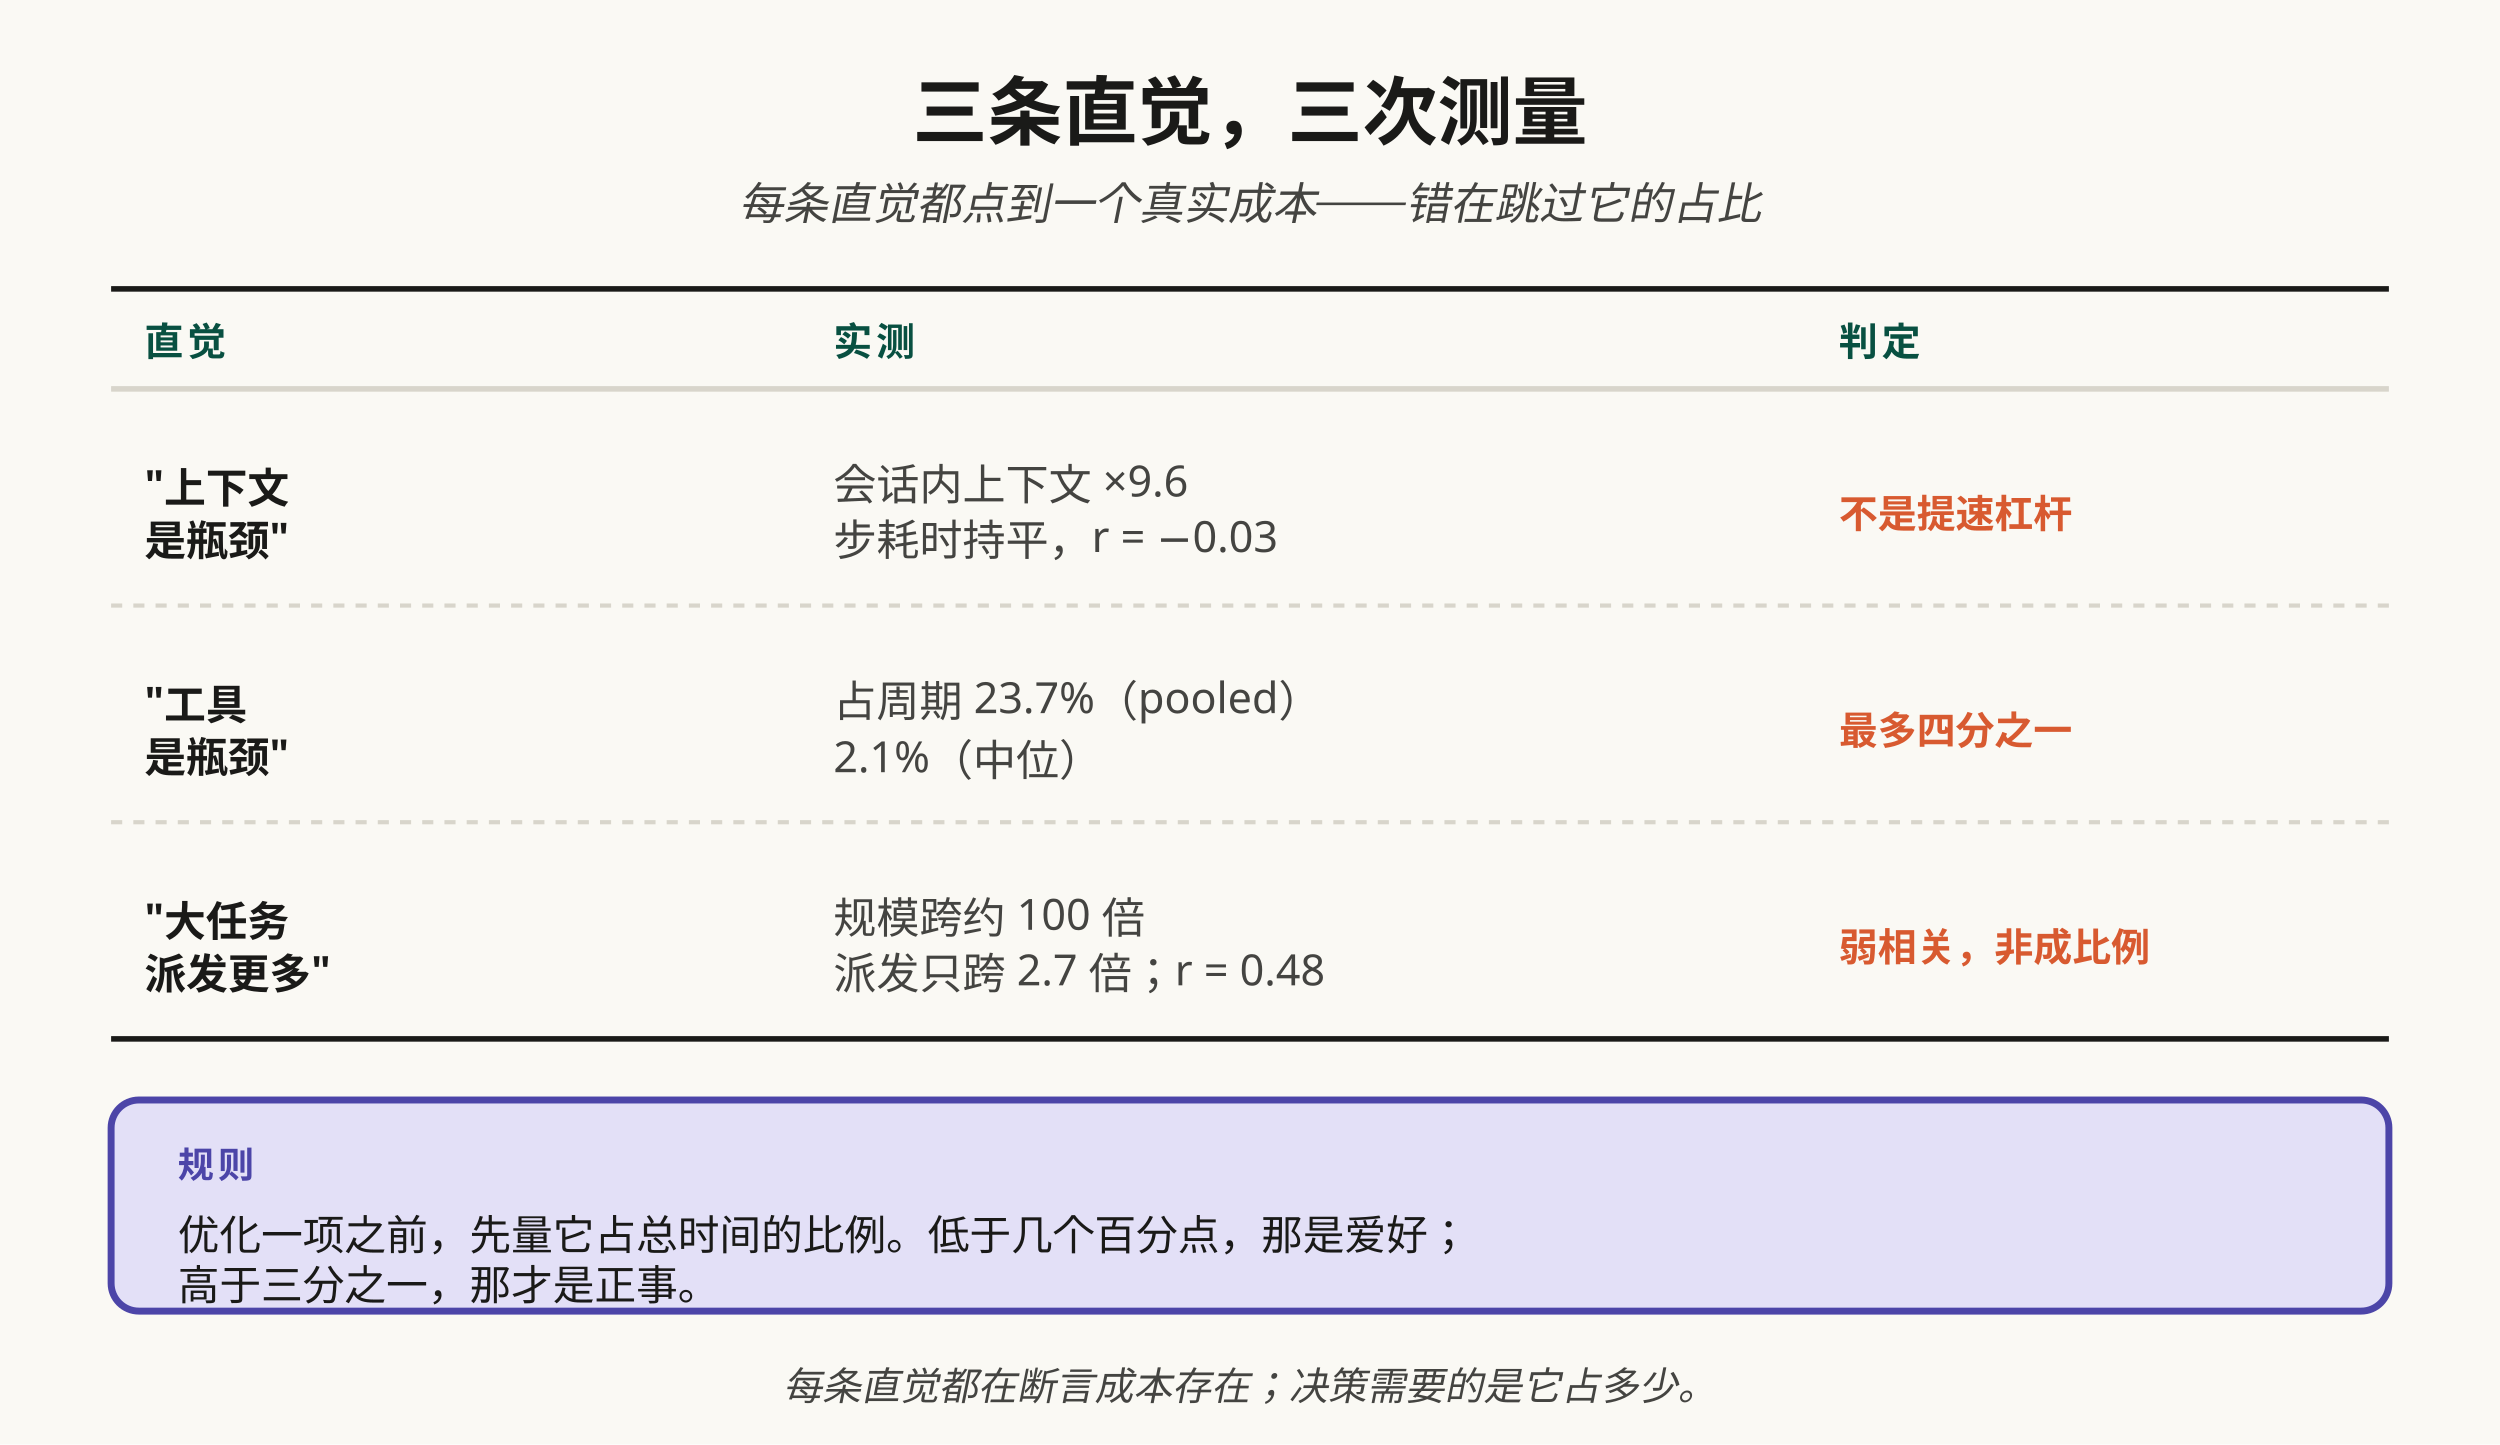
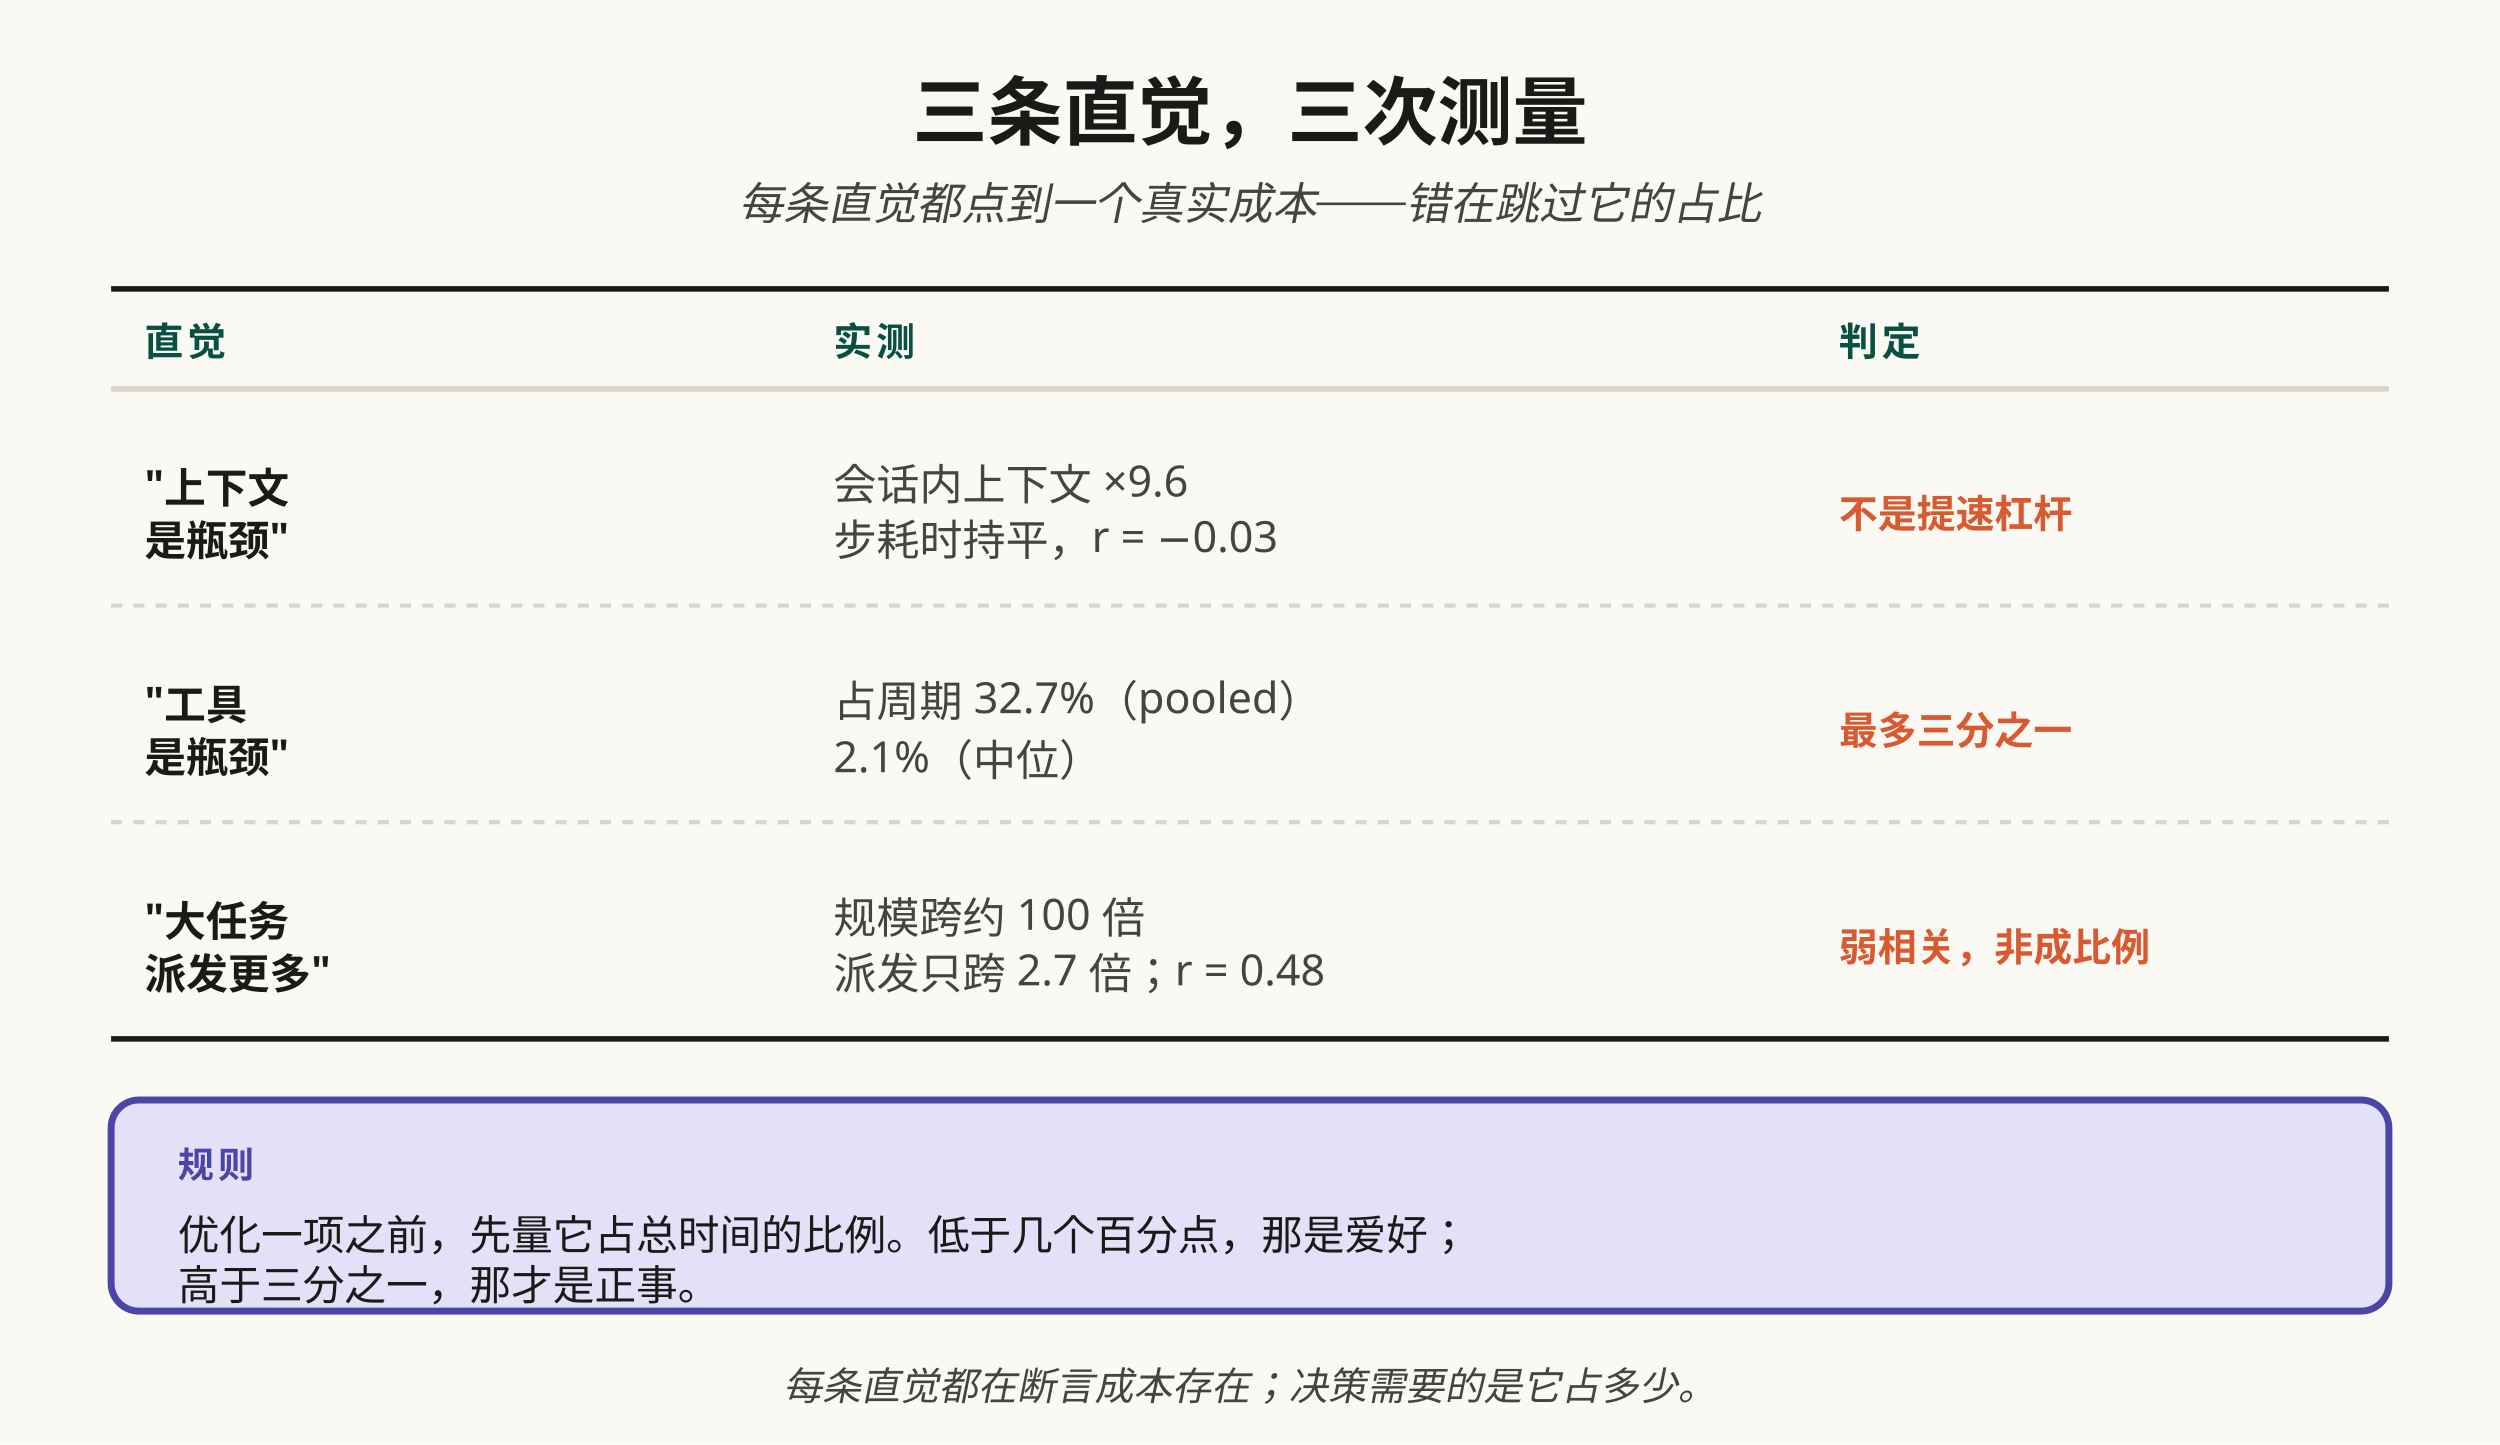
<svg xmlns="http://www.w3.org/2000/svg" width="900" height="520" viewBox="0 0 900 520" font-family="Georgia, 'Times New Roman', serif">
  <rect width="900" height="520" fill="#FAF9F4" />
  <text x="450" y="50" font-size="27" font-weight="700" fill="#1A1A18" text-anchor="middle" font-family="Noto Sans SC, serif">三条直觉，三次测量</text>
  <text x="450" y="79" font-size="16" font-style="italic" fill="#444441" text-anchor="middle" font-family="Noto Sans SC, serif">每条直觉都点到一个真实成本——错在跳过它的占比</text>
  <g font-family="Noto Sans SC, sans-serif">
    <line x1="40" y1="104" x2="860" y2="104" stroke="#1A1A18" stroke-width="2" />
    <text x="52" y="128" font-size="14" font-weight="700" fill="#085041" letter-spacing="1.4">直觉</text>
    <text x="300" y="128" font-size="14" font-weight="700" fill="#085041" letter-spacing="1.4">实测</text>
    <text x="662" y="128" font-size="14" font-weight="700" fill="#085041" letter-spacing="1.4">判定</text>
    <line x1="40" y1="140" x2="860" y2="140" stroke="#D8D5CB" stroke-width="2" />
    <text x="52" y="180" font-size="15" font-weight="700" fill="#1A1A18">"上下文</text>
    <text x="52" y="200" font-size="15" font-weight="700" fill="#1A1A18">是瓶颈"</text>
    <text x="300" y="180" font-size="15.5" fill="#444441">会话内上下文 ×9.6</text>
    <text x="300" y="200" font-size="15.5" fill="#444441">步耗时持平，r = −0.03</text>
    <text x="662" y="190" font-size="14" font-weight="700" fill="#D85A30">不是提速杠杆</text>
    <line x1="40" y1="218" x2="860" y2="218" stroke="#D8D5CB" stroke-width="1.5" stroke-dasharray="4,4" />
    <text x="52" y="258" font-size="15" font-weight="700" fill="#1A1A18">"工具</text>
    <text x="52" y="278" font-size="15" font-weight="700" fill="#1A1A18">是瓶颈"</text>
-     <text x="300" y="258" font-size="15.5" fill="#444441">占周期 23.7%（pooled）</text>
+     <text x="300" y="258" font-size="15.5" fill="#444441">占周期 32.7%（pooled）</text>
    <text x="300" y="278" font-size="15.5" fill="#444441">2.1%（中位）</text>
-     <text x="662" y="268" font-size="14" font-weight="700" fill="#D85A30">最多四分之一</text>
+     <text x="662" y="268" font-size="14" font-weight="700" fill="#D85A30">最多三分之一</text>
    <line x1="40" y1="296" x2="860" y2="296" stroke="#D8D5CB" stroke-width="1.5" stroke-dasharray="4,4" />
    <text x="52" y="336" font-size="15" font-weight="700" fill="#1A1A18">"大任务</text>
    <text x="52" y="356" font-size="15" font-weight="700" fill="#1A1A18">派发更多"</text>
    <text x="300" y="336" font-size="15.5" fill="#444441">规模跨约 100 倍</text>
    <text x="300" y="356" font-size="15.5" fill="#444441">派发只跨 2.7 倍；r = 0.48</text>
    <text x="662" y="346" font-size="14" font-weight="700" fill="#D85A30">弱相关，非成比例</text>
    <line x1="40" y1="374" x2="860" y2="374" stroke="#1A1A18" stroke-width="2" />
  </g>
  <g font-family="Noto Sans SC, sans-serif">
    <rect x="40" y="396" width="820" height="76" rx="10" fill="#E3E0F7" stroke="#4C45A8" stroke-width="2.5" />
    <text x="64" y="424" font-size="13" font-weight="700" fill="#4C45A8" letter-spacing="1.5">规则</text>
    <text x="64" y="450" font-size="15" fill="#1A1A18">优化一项之前，先量它占总时间的比例。低于几个百分点，那是爱好；</text>
    <text x="64" y="468" font-size="15" fill="#1A1A18">高于三分之一，那才是正事。</text>
  </g>
  <text x="450" y="504" font-size="14" font-style="italic" fill="#444441" text-anchor="middle" font-family="Noto Sans SC, serif">每条直觉都在断言成本存在；决策需要的是它占多少。</text>
</svg>
